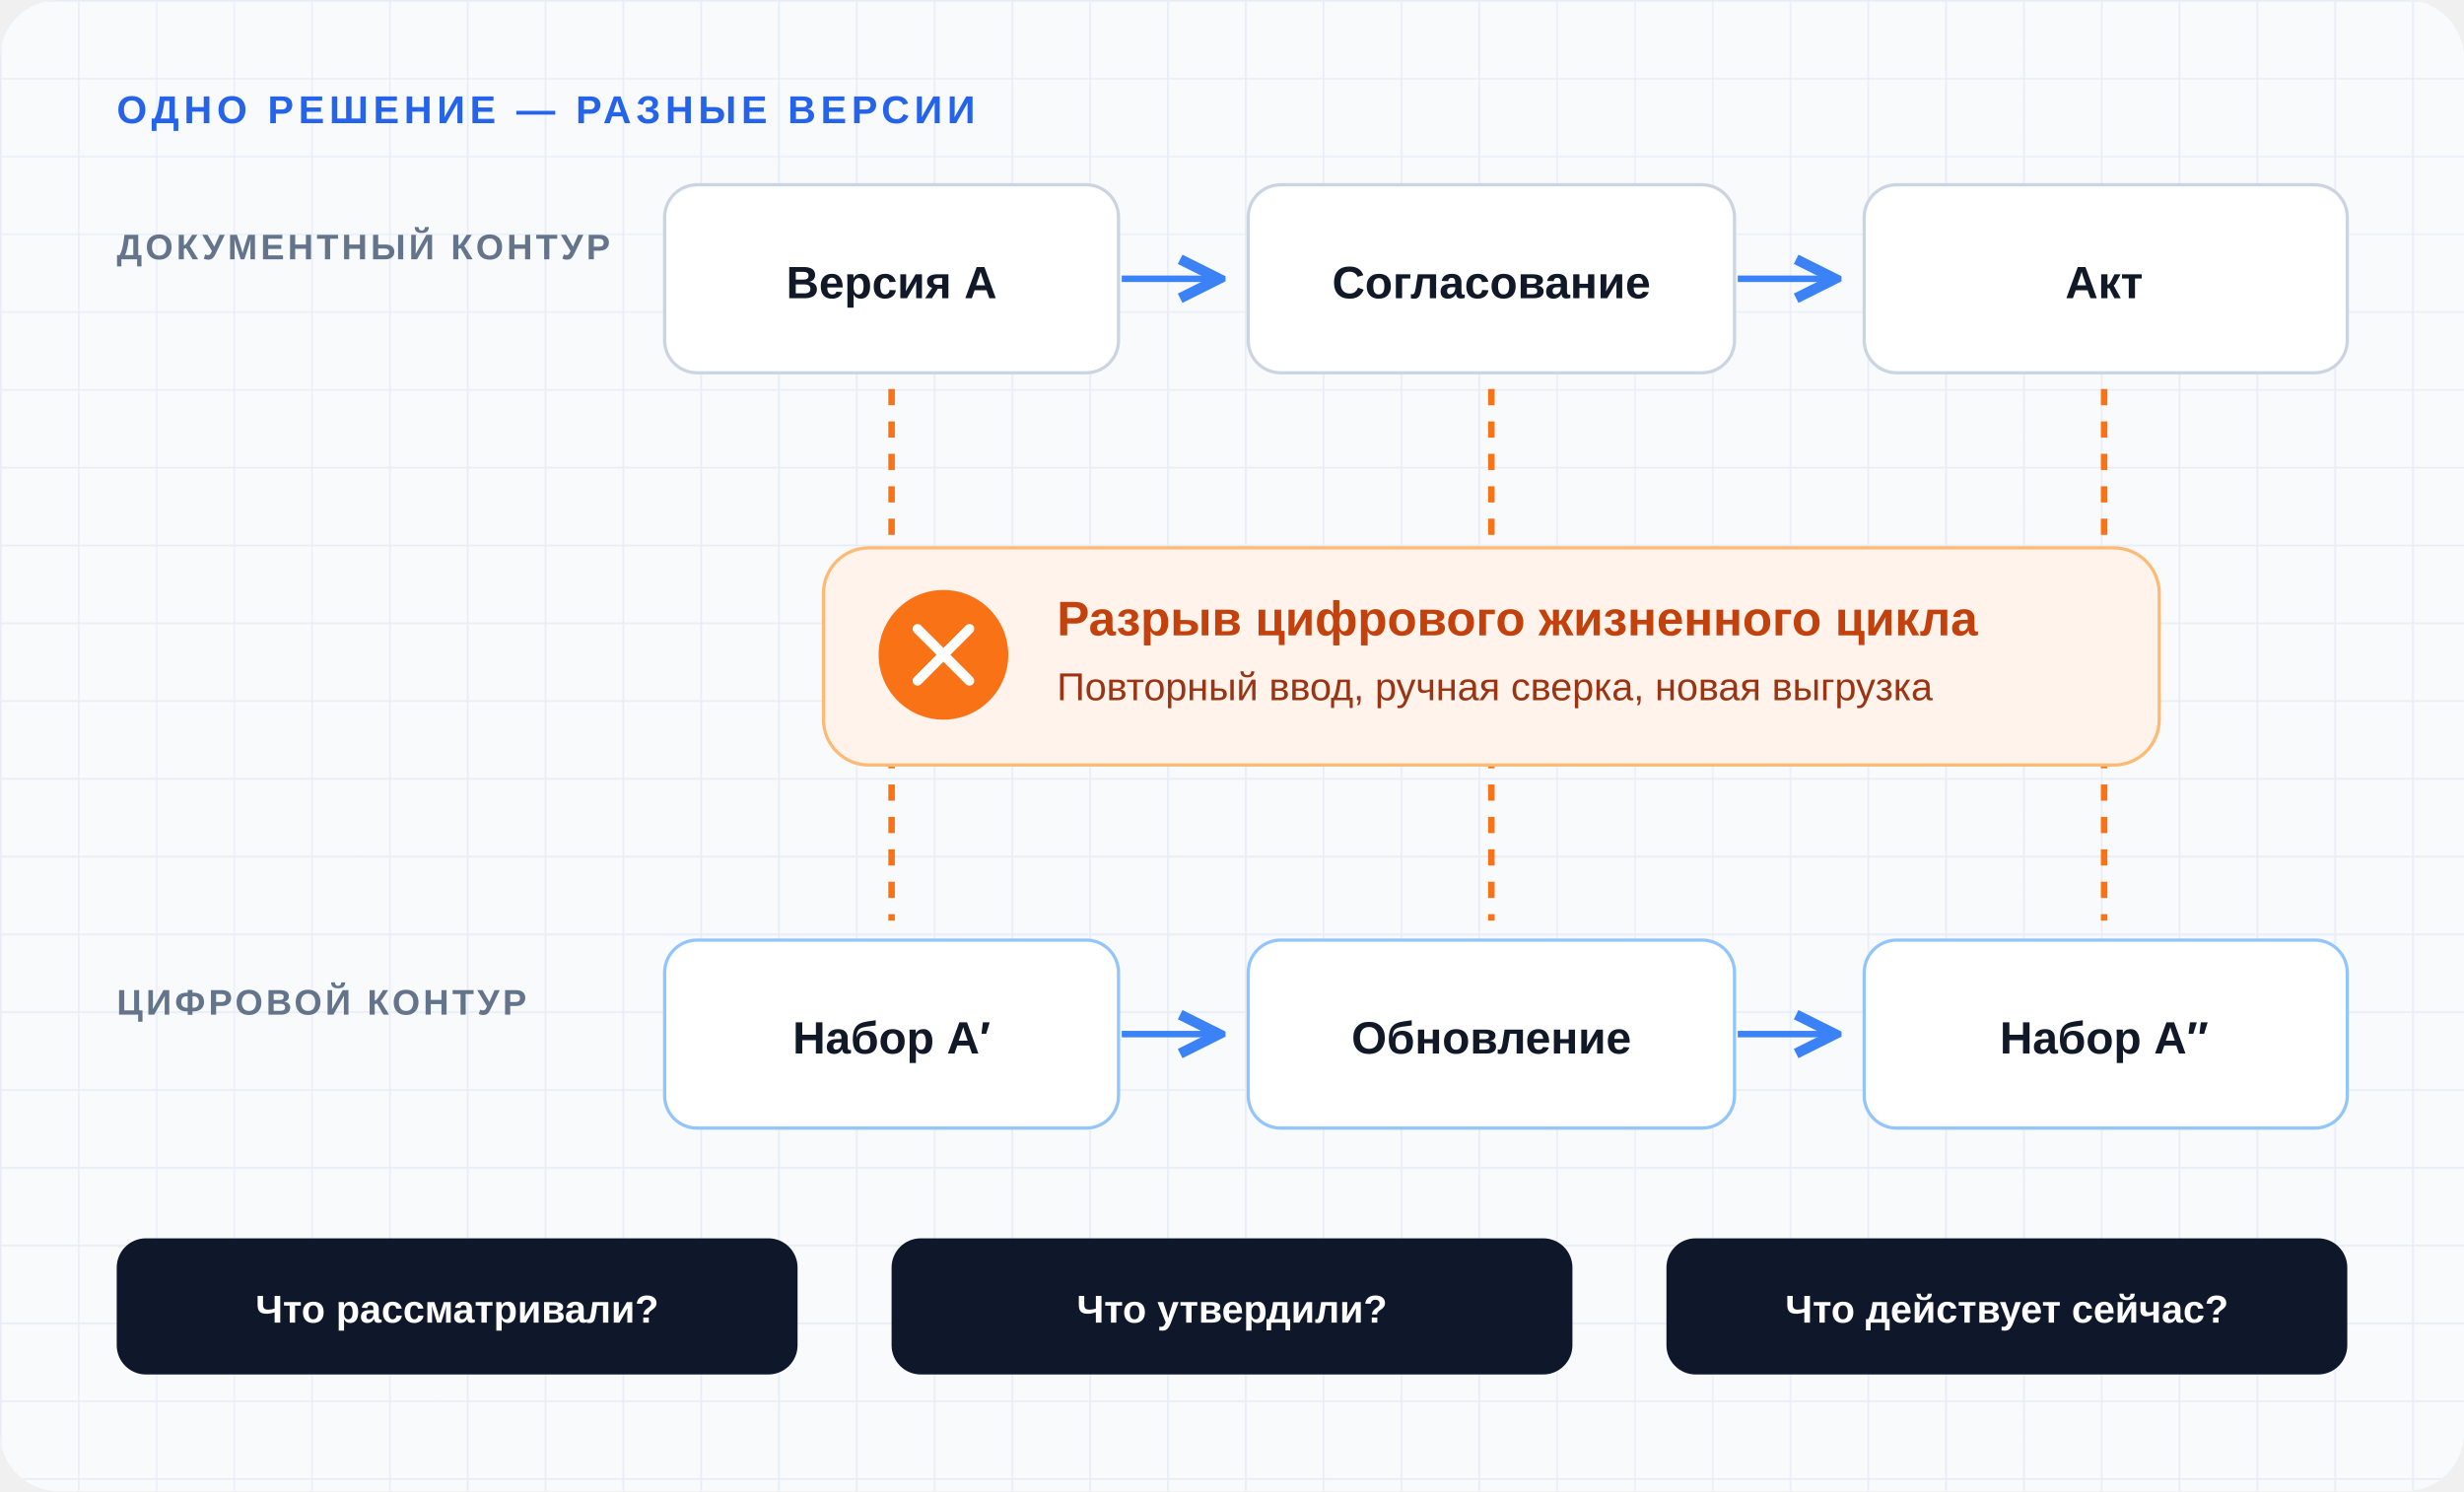
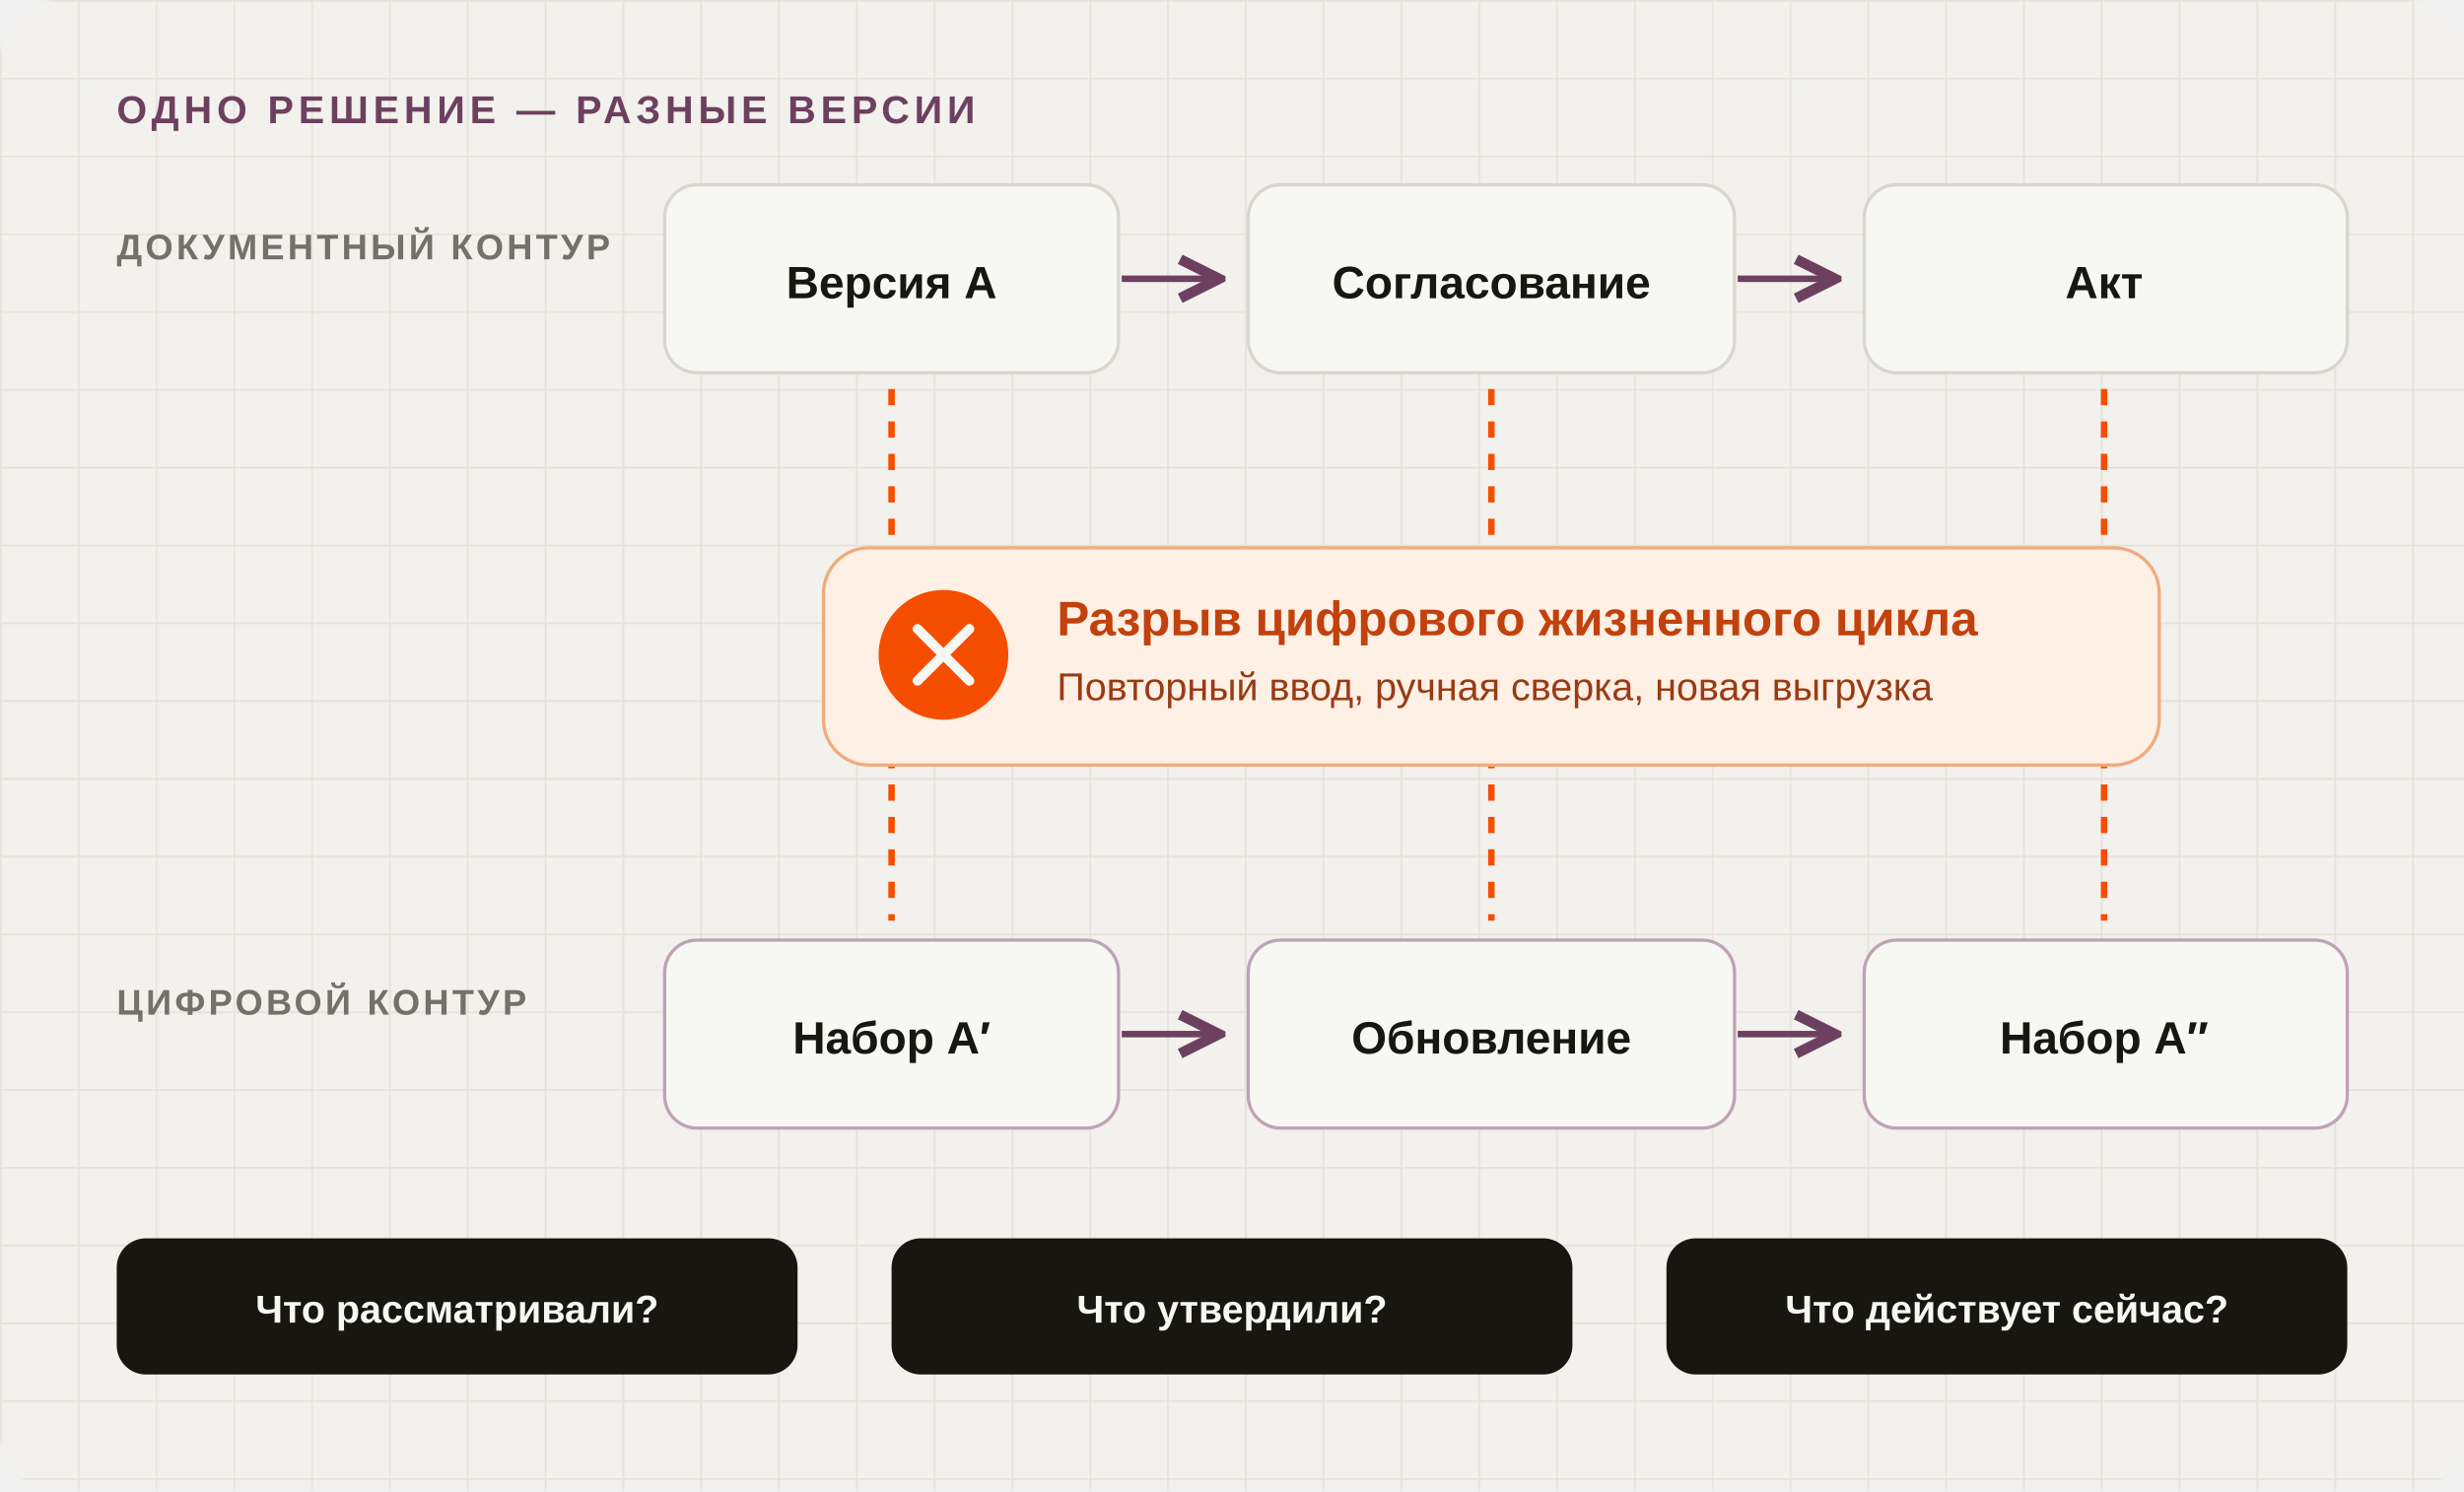
<svg xmlns="http://www.w3.org/2000/svg" width="760" height="460" viewBox="0 0 760 460" role="img" aria-labelledby="title desc">
  <defs>
    <pattern id="grid" width="24" height="24" patternUnits="userSpaceOnUse">
-       <path d="M24 0H0V24" fill="none" stroke="#E8EDF5" />
+       <path d="M24 0H0V24" fill="none" stroke="#E5E1DA" />
    </pattern>
    <marker id="arr" markerWidth="8" markerHeight="8" refX="7" refY="4" orient="auto">
-       <path d="M1 1l6 3-6 3" fill="none" stroke="#3B82F6" stroke-width="1.6" />
+       <path d="M1 1l6 3-6 3" fill="none" stroke="#6E405F" stroke-width="1.6" />
    </marker>
  </defs>
-   <rect width="760" height="460" rx="18" fill="#F8FAFC" />
+   <rect width="760" height="460" rx="18" fill="#F2F1ED" />
  <rect width="760" height="460" rx="18" fill="url(#grid)" />
  <g font-family="Arial,Helvetica,sans-serif">
-     <text x="36" y="38" fill="#2563EB" font-size="12" font-weight="700" letter-spacing="1.5">ОДНО РЕШЕНИЕ — РАЗНЫЕ ВЕРСИИ</text>
-     <text x="36" y="80" fill="#64748B" font-size="11" font-weight="700" letter-spacing="1">ДОКУМЕНТНЫЙ КОНТУР</text>
-     <g fill="#FFF" stroke="#CBD5E1">
+     <text x="36" y="38" fill="#6E405F" font-size="12" font-weight="700" letter-spacing="1.5">ОДНО РЕШЕНИЕ — РАЗНЫЕ ВЕРСИИ</text>
+     <text x="36" y="80" fill="#74706A" font-size="11" font-weight="700" letter-spacing="1">ДОКУМЕНТНЫЙ КОНТУР</text>
+     <g fill="#F7F7F4" stroke="#D9D5CF">
      <rect x="205" y="57" width="140" height="58" rx="10" />
      <rect x="385" y="57" width="150" height="58" rx="10" />
      <rect x="575" y="57" width="149" height="58" rx="10" />
    </g>
-     <g fill="#111827" font-size="14" font-weight="700" text-anchor="middle">
+     <g fill="#171610" font-size="14" font-weight="700" text-anchor="middle">
      <text x="275" y="92">Версия A</text>
      <text x="460" y="92">Согласование</text>
      <text x="649" y="92">Акт</text>
    </g>
-     <g stroke="#3B82F6" stroke-width="2" marker-end="url(#arr)">
+     <g stroke="#6E405F" stroke-width="2" marker-end="url(#arr)">
      <path d="M346 86h30" />
      <path d="M536 86h30" />
    </g>
-     <text x="36" y="313" fill="#64748B" font-size="11" font-weight="700" letter-spacing="1">ЦИФРОВОЙ КОНТУР</text>
-     <g fill="#FFF" stroke="#93C5FD">
+     <text x="36" y="313" fill="#74706A" font-size="11" font-weight="700" letter-spacing="1">ЦИФРОВОЙ КОНТУР</text>
+     <g fill="#F7F7F4" stroke="#BCA3B5">
      <rect x="205" y="290" width="140" height="58" rx="10" />
      <rect x="385" y="290" width="150" height="58" rx="10" />
      <rect x="575" y="290" width="149" height="58" rx="10" />
    </g>
-     <g fill="#111827" font-size="14" font-weight="700" text-anchor="middle">
+     <g fill="#171610" font-size="14" font-weight="700" text-anchor="middle">
      <text x="275" y="325">Набор A′</text>
      <text x="460" y="325">Обновление</text>
      <text x="649" y="325">Набор A″</text>
    </g>
-     <g stroke="#3B82F6" stroke-width="2" marker-end="url(#arr)">
+     <g stroke="#6E405F" stroke-width="2" marker-end="url(#arr)">
      <path d="M346 319h30" />
      <path d="M536 319h30" />
    </g>
-     <g stroke="#F97316" stroke-width="2" stroke-dasharray="5 5">
+     <g stroke="#F54E00" stroke-width="2" stroke-dasharray="5 5">
      <path d="M275 120v62" />
      <path d="M275 222v62" />
      <path d="M460 120v62" />
      <path d="M460 222v62" />
      <path d="M649 120v62" />
      <path d="M649 222v62" />
    </g>
-     <rect x="254" y="169" width="412" height="67" rx="14" fill="#FFF3EB" stroke="#FDBA74" />
-     <circle cx="291" cy="202" r="20" fill="#F97316" />
-     <path d="M283 194l16 16m0-16l-16 16" stroke="#FFF" stroke-width="3" stroke-linecap="round" />
+     <rect x="254" y="169" width="412" height="67" rx="14" fill="#FFF0E5" stroke="#F2AA7C" />
+     <circle cx="291" cy="202" r="20" fill="#F54E00" />
+     <path d="M283 194l16 16m0-16l-16 16" stroke="#F7F7F4" stroke-width="3" stroke-linecap="round" />
    <text x="326" y="196" fill="#C2410C" font-size="15" font-weight="700">Разрыв цифрового жизненного цикла</text>
-     <text x="326" y="216" fill="#9A3412" font-size="12">Повторный ввод, ручная сверка, новая выгрузка</text>
+     <text x="326" y="216" fill="#993B15" font-size="12">Повторный ввод, ручная сверка, новая выгрузка</text>
    <g font-size="12" font-weight="700" text-anchor="middle">
-       <rect x="36" y="382" width="210" height="42" rx="9" fill="#0F172A" />
-       <rect x="275" y="382" width="210" height="42" rx="9" fill="#0F172A" />
-       <rect x="514" y="382" width="210" height="42" rx="9" fill="#0F172A" />
-       <text x="141" y="408" fill="#FFF">Что рассматривали?</text>
-       <text x="380" y="408" fill="#FFF">Что утвердили?</text>
-       <text x="619" y="408" fill="#FFF">Что действует сейчас?</text>
+       <rect x="36" y="382" width="210" height="42" rx="9" fill="#171610" />
+       <rect x="275" y="382" width="210" height="42" rx="9" fill="#171610" />
+       <rect x="514" y="382" width="210" height="42" rx="9" fill="#171610" />
+       <text x="141" y="408" fill="#F7F7F4">Что рассматривали?</text>
+       <text x="380" y="408" fill="#F7F7F4">Что утвердили?</text>
+       <text x="619" y="408" fill="#F7F7F4">Что действует сейчас?</text>
    </g>
  </g>
</svg>
